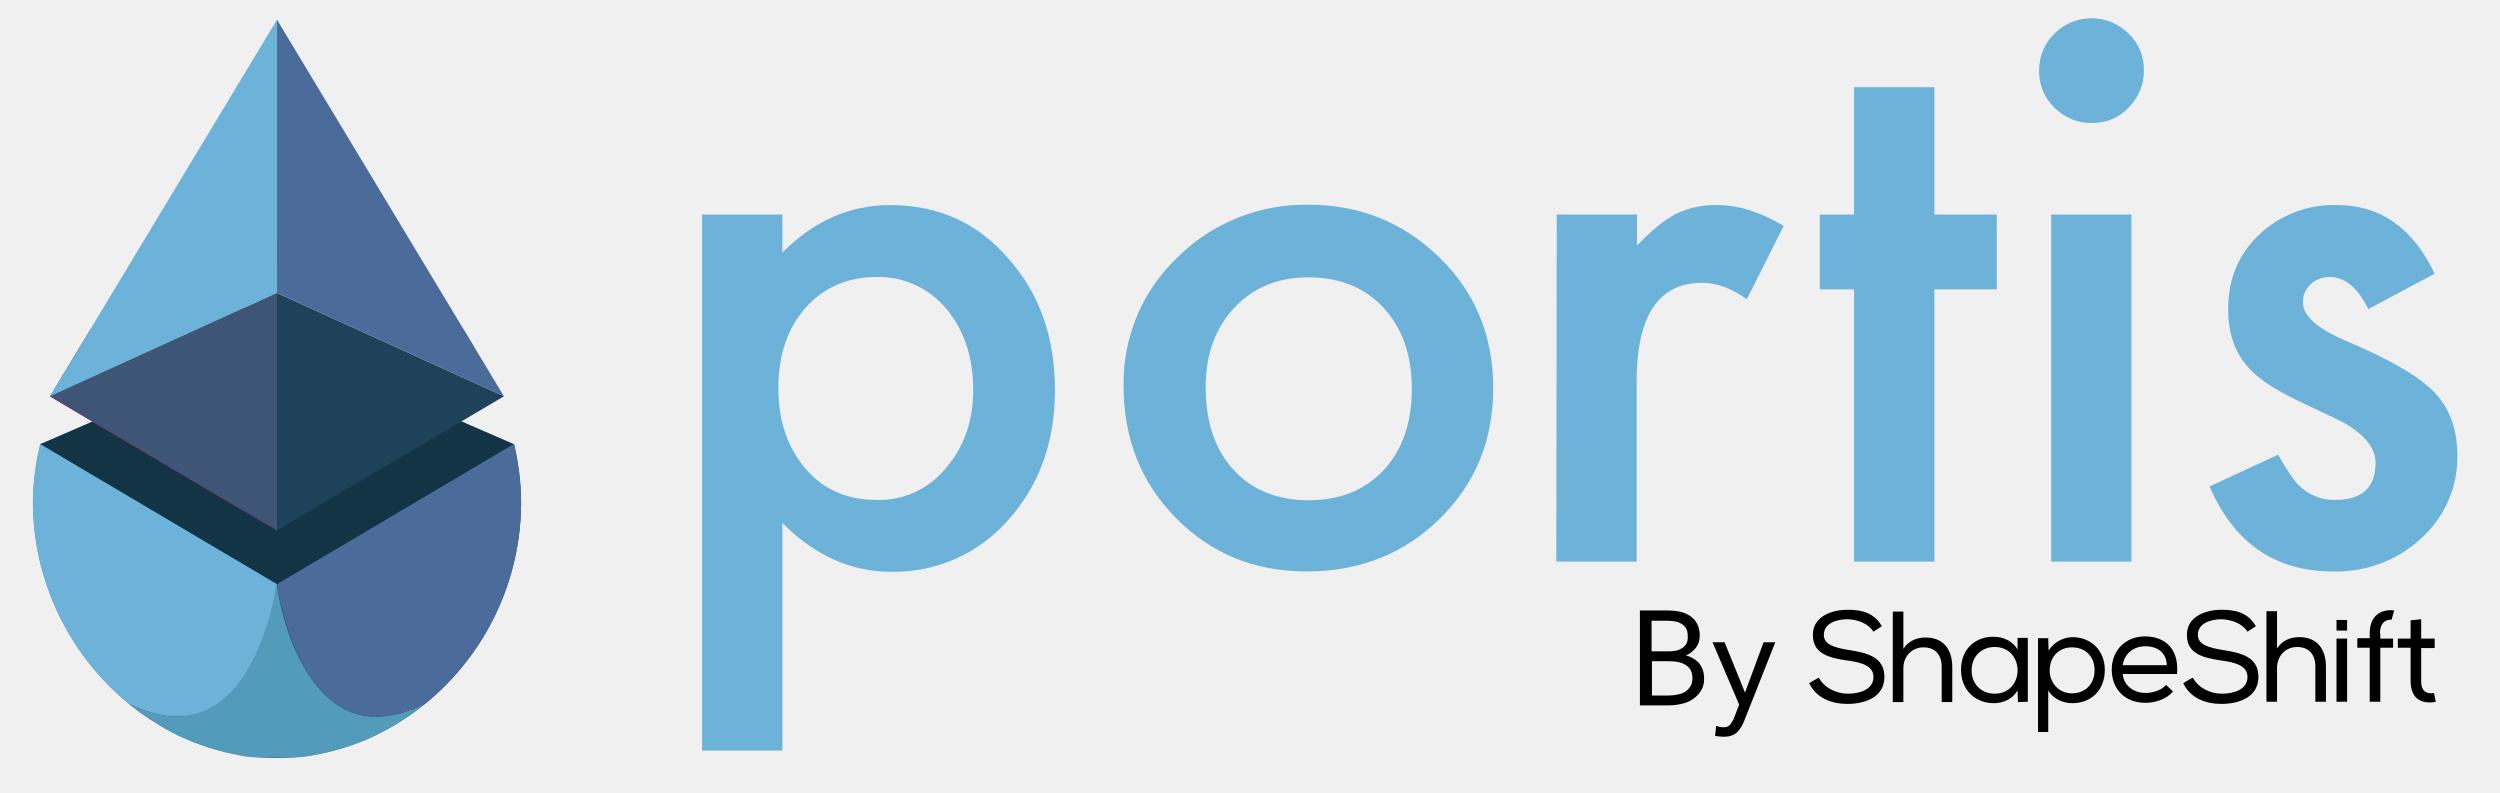
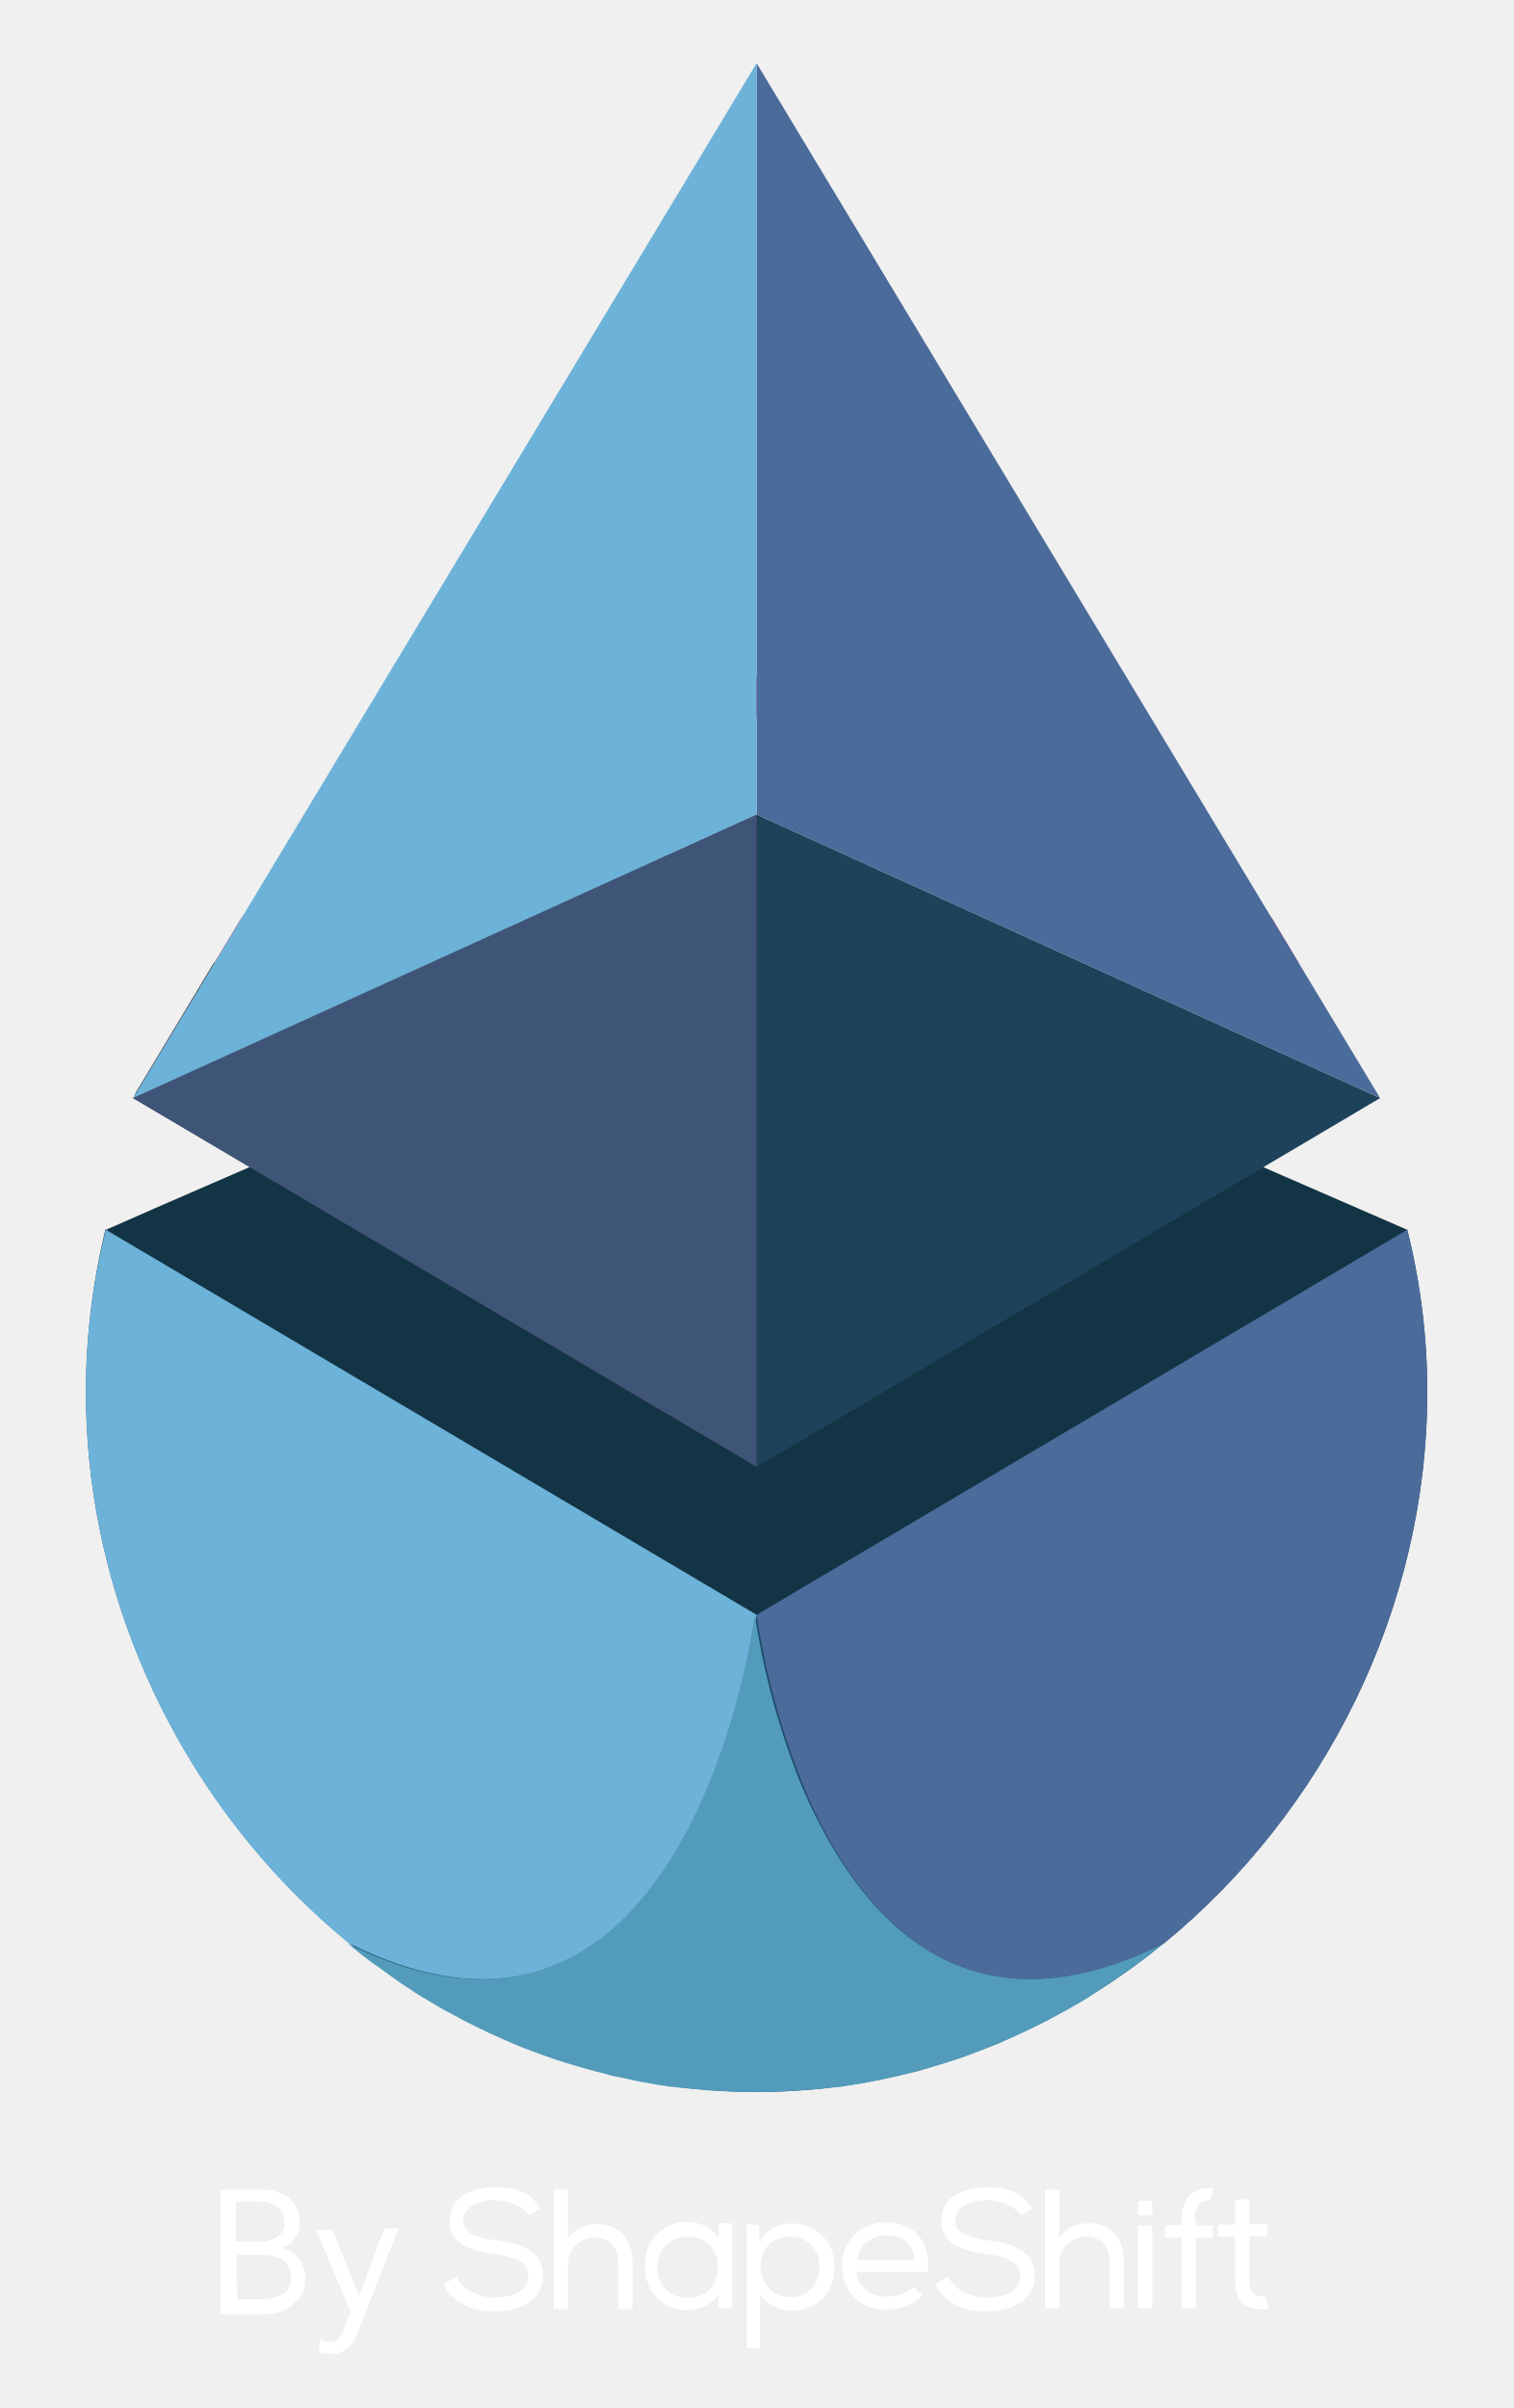
- <svg xmlns="http://www.w3.org/2000/svg" version="1.1" id="Layer_1" x="0px" y="0px" viewBox="0 0 685.1 217.1" style="enable-background:new 0 0 685.1 217.1;" xml:space="preserve">
-   <style type="text/css">
- 	.st0{fill:#133444;}
- 	.st1{fill:#C42370;}
- 	.st2{fill:#1C4D6B;}
- 	.st3{fill:#1D4259;}
- 	.st4{fill:#4B6B9A;}
- 	.st5{fill:#343535;}
- 	.st6{fill:#3E5578;}
- 	.st7{fill:#6DB2D8;}
- 	.st8{fill:#335F8A;}
- 	.st9{fill:#529BBA;}
- </style>
-   <g id="Layer_2_1_">
-     <g id="Layer_1-2">
-       <g id="Layer_2-2">
-         <g id="Layer_1-2-2">
-           <polygon class="st0" points="11,121.7 15.9,119.6 75.9,93.5 140.8,121.7 116.4,172.1 56.8,180.5 12,132.1     " />
-           <path class="st1" d="M127.3,90.7c-10.7-12.9-25.9-21.3-42.5-23.5c-0.4,0-0.7-0.1-1.1-0.1c-5.2-0.6-10.4-0.6-15.6,0      c-0.4,0-0.7,0.1-1.1,0.1c-16.6,2.2-31.8,10.6-42.5,23.5l0,0l-2.7,4.5l-4.5,7.5l-3.3,5.5l0,0c0,0.2-0.1,0.3-0.2,0.4v0.1L21,113      l46,27.2l8.9,5.2v-65l-8.9,4v-9.7l8.9-4l8.9,4L130,95.2L127.3,90.7z" />
-           <path class="st2" d="M142.8,137.9c-0.1,21.3-9.7,41.4-26.2,54.9c-6.3,5.1-13.4,9.1-21.1,11.7c-6.3,2.1-12.9,3.2-19.5,3.2      c-37,0-66.9-32.9-66.9-69.8c0-5.5,0.7-10.9,2-16.2L76,160.1l64.9-38.4C142.1,127,142.8,132.4,142.8,137.9z" />
-           <polygon points="68.1,67 75.9,70.6 67,74.6 67,66.6     " />
-           <polygon points="67,84.4 75.9,80.3 75.9,145.3 67,140.1     " />
-           <polygon class="st3" points="75.9,80.3 75.9,145.3 138.1,108.6     " />
-           <polygon class="st4" points="75.9,5.4 75.9,80.3 138.1,108.6     " />
-           <path class="st5" d="M75.9,80.3v65l-8.9-5.2l-53.2-31.5l0,0c0-0.2,0.1-0.3,0.2-0.4l0,0l7.8-12.9L67,74.8v9.8L75.9,80.3z" />
-           <polygon class="st6" points="75.9,80.3 75.9,145.3 67,140.1 13.8,108.6 13.7,108.6 13.8,108.5 67,84.4     " />
-           <polygon class="st7" points="75.9,5.4 75.9,80.3 13.7,108.6     " />
-           <path class="st8" d="M50.7,202.4c0.9,0.4,1.9,0.8,2.8,1.2C52.6,203.2,51.7,202.8,50.7,202.4z" />
-           <path class="st8" d="M53.5,203.5c0.9,0.4,1.9,0.7,2.9,1C55.4,204.2,54.5,203.9,53.5,203.5z" />
-           <path class="st8" d="M58.9,205.3c0.8,0.2,1.5,0.4,2.2,0.6L58.9,205.3z" />
-           <path class="st7" d="M11,121.7l64.9,38.4c-0.9,5.8-2.4,11.5-4.7,17c-5.2,12.6-15.7,25.8-36,15.7l0,0      c-16.5-13.5-26.1-33.7-26.2-55C9,132.4,9.7,127,11,121.7z" />
-           <path class="st9" d="M116.4,192.9L116.4,192.9c-0.4,0.3,0,0-1.3,1.1l-0.6,0.4l-0.9,0.6l-1.1,0.8c1.1-0.8-0.9,0.6-1.3,0.9      c-0.4,0.2-0.7,0.4-1.1,0.7l-0.7,0.5c-0.2,0.1-0.5,0.3-0.7,0.5c0,0-0.3,0.3-0.4,0.3c0.4-0.3-0.5,0.2-0.9,0.5      c-0.5,0.2-0.9,0.4-1.3,0.7l-1.4,0.7l-0.6,0.3c-0.4,0.2-0.2,0-0.6,0.3s-0.9,0.4-1.4,0.7s0,0-1.7,0.8c1.7-0.8,0,0-0.9,0.4      c0.9-0.4-1.6,0.6-2.7,1c-0.4,0.1-2.6,0.8-3,0.9s-0.9,0.3-1.3,0.4c-0.8,0.2-1.5,0.4-2.2,0.6c-0.3,0.1-0.6,0.1-0.8,0.2l-0.5,0.1      l-1.2,0.3c-0.4,0.1-0.7,0.1-1.1,0.2s-0.7,0.1-1,0.2s-0.8,0.1-1.1,0.2c-0.2,0-0.4,0-0.5,0.1l-0.8,0.1h-0.4      c-0.3,0-0.6,0.1-0.9,0.1s-0.8,0.1-1.2,0.1H70.6c-0.4,0-0.8-0.1-1.2-0.1c-0.3,0-0.6,0-0.9-0.1h-0.4c-0.3,0-0.6-0.1-0.8-0.1      c-0.2,0-0.4,0-0.5-0.1c-0.4,0-0.7-0.1-1.1-0.2c-0.3,0-0.7-0.1-1-0.2c-0.3-0.1-0.7-0.1-1.1-0.2l-1.2-0.3l-0.5-0.1      c-0.3,0-0.6-0.1-0.8-0.2c-0.8-0.2-1.5-0.4-2.2-0.6l-1.3-0.4c-0.4-0.1-0.8-0.2-1.2-0.4c-1-0.3-1.9-0.7-2.9-1s-1.9-0.8-2.8-1.2      c-0.4-0.2-0.9-0.4-1.4-0.6c-0.5-0.2-1-0.4-1.4-0.7c-0.5-0.2-0.9-0.4-1.3-0.7l0,0c-0.4-0.2-0.9-0.5-1.3-0.7      c-0.4-0.2-0.7-0.4-1-0.6c-1-0.6-1.6-1-1-0.6l-0.6-0.4l-1.1-0.7l-0.4-0.2l-1-0.7c-0.4-0.3-0.8-0.5-1.2-0.8s-0.9-0.6-1.3-0.9      s-0.8-0.7-1.1-0.9l-0.4-0.3c-0.4-0.2-0.7-0.5-1-0.8l0,0c20.3,10.1,30.7-3.3,35.9-15.8c2.2-5.5,3.8-11.2,4.7-17      c0.9,5.9,2.4,11.7,4.7,17.2C85.9,189.6,96.1,202.9,116.4,192.9z" />
-           <path class="st8" d="M90.7,205.9c0.8-0.2,1.5-0.4,2.2-0.6L90.7,205.9z" />
-           <path class="st8" d="M95.4,204.5c1-0.3,1.9-0.6,2.9-1C97.3,203.9,96.4,204.2,95.4,204.5z" />
-           <path class="st8" d="M98.1,203.6c0.9-0.4,2.1-0.8,3-1.3C100.1,202.8,99,203.2,98.1,203.6z" />
-           <path class="st4" d="M142.8,137.9c-0.1,21.3-9.7,41.4-26.2,54.9c-20.3,10.1-30.8-3.2-36-15.7c-2.2-5.5-3.8-11.2-4.7-17      l64.9-38.4C142.1,127,142.8,132.4,142.8,137.9z" />
-         </g>
-       </g>
-       <path class="st7" d="M214.4,205.7h-22V58.8h22v10.4c8.7-8.7,18.5-13,29.5-13c13.1,0,23.9,4.8,32.3,14.5    c8.6,9.6,12.9,21.6,12.9,36.2c0,14.3-4.3,26.1-12.8,35.6c-8,9.2-19.8,14.4-32,14.2c-11.1,0-21.1-4.5-29.9-13.4V205.7L214.4,205.7z     M266.7,106.9c0-9.1-2.5-16.5-7.4-22.3c-4.6-5.6-11.6-8.8-18.9-8.7c-8.1,0-14.6,2.8-19.6,8.4s-7.5,13-7.5,22.1    c0,8.9,2.5,16.3,7.5,22.1c5,5.8,11.5,8.5,19.5,8.5c7.3,0.2,14.2-3,18.8-8.6C264.1,122.7,266.7,115.5,266.7,106.9L266.7,106.9z" />
-       <path class="st7" d="M307.9,105.7c-0.2-13.2,5.1-26,14.7-35.1c9.5-9.5,22.5-14.7,35.9-14.5c14.2,0,26.2,4.9,36.1,14.6    s14.6,21.6,14.6,35.7c0,14.3-4.9,26.2-14.7,35.8s-22,14.4-36.4,14.4s-26.2-4.9-35.8-14.6S307.9,120.2,307.9,105.7z M330.4,106.1    c0,9.5,2.5,17,7.6,22.6c5.1,5.6,12.1,8.4,20.6,8.4s15.5-2.8,20.6-8.3s7.7-12.9,7.7-22.2s-2.6-16.6-7.7-22.2S367.1,76,358.6,76    s-15.2,2.8-20.4,8.4S330.4,97.2,330.4,106.1z" />
-       <path class="st7" d="M426.6,58.8h22v8.5c4-4.2,7.6-7.1,10.7-8.7c3.5-1.7,7.4-2.5,11.3-2.4c5.8,0,11.8,1.9,18.2,5.7L478.7,82    c-4.2-3-8.2-4.5-12.2-4.5c-12,0-18,9-18,27.1v49.3h-22C426.5,153.9,426.6,58.8,426.6,58.8z" />
-       <path class="st7" d="M530.1,79.3v74.6h-22V79.3h-9.4V58.8h9.4V23.9h22v34.9h17.1v20.5H530.1z" />
-       <path class="st7" d="M558.8,19.2c0-3.8,1.5-7.4,4.2-10c5.6-5.6,14.7-5.6,20.3,0c2.8,2.6,4.3,6.3,4.2,10.1    c0.1,3.8-1.5,7.5-4.2,10.2c-2.6,2.8-6.3,4.3-10.1,4.2c-3.8,0.1-7.5-1.5-10.2-4.2C560.2,26.8,558.7,23.1,558.8,19.2z M584.1,58.8    v95.1h-22V58.8H584.1z" />
-       <path class="st7" d="M667.2,75L649,84.7c-2.9-5.9-6.4-8.8-10.6-8.8c-1.9,0-3.8,0.7-5.2,2c-1.4,1.3-2.2,3.2-2.1,5.1    c0,3.6,4.2,7.3,12.7,10.8c11.7,5,19.5,9.6,23.5,13.9s6.1,9.9,6.1,17.1c0.2,8.8-3.6,17.2-10.2,23c-6.5,5.9-15,9-23.8,8.8    c-16,0-27.2-7.8-33.9-23.3l18.8-8.7c2.6,4.6,4.6,7.5,6,8.7c2.6,2.4,6,3.8,9.6,3.7c7.4,0,11.1-3.4,11.1-10.2    c0-3.9-2.9-7.6-8.6-10.9c-2.2-1.1-4.4-2.2-6.6-3.2s-4.5-2.1-6.7-3.2c-6.4-3.1-10.9-6.2-13.5-9.4c-3.3-4-5-9.1-5-15.3    c0-8.3,2.8-15.1,8.5-20.5c5.7-5.4,13.3-8.3,21.1-8.1C652.2,56.1,661.2,62.4,667.2,75z" />
+ <svg xmlns="http://www.w3.org/2000/svg" viewBox="0 0 340 541" width="340" height="541">
+   <style>tspan { white-space:pre }.shp0 { fill: #133444 } .shp1 { fill: #c42370 } .shp2 { fill: #1c4d6b } .shp3 { fill: #000000 } .shp4 { fill: #1d4259 } .shp5 { fill: #4b6b9a } .shp6 { fill: #343535 } .shp7 { fill: #3e5578 } .shp8 { fill: #6db2d8 } .shp9 { fill: #335f8a } .shp10 { fill: #529bba } .shp11 { fill: #ffffff } </style>
+   <g>
+     <g>
+       <path class="shp0" d="M23.8 276.3L34.7 271.5L170 212.7L316.2 276.3L261.3 389.7L127 408.7L26 299.7L23.8 276.3Z" />
+       <path class="shp1" d="M285.8 206.3C261.7 177.2 227.4 158.3 190 153.3C189.2 153.2 188.4 153.1 187.6 153C175.9 151.6 164.1 151.6 152.4 153C151.6 153.1 150.8 153.2 150 153.3C112.5 158.3 78.3 177.2 54.2 206.3L54.2 206.3L48.1 216.4L38 233.2L30.6 245.5L30.6 245.5C30.5 245.8 30.3 246.2 30.2 246.5L30.1 246.7L46.5 256.4L150 317.7L170 329.5L170 183L150 192.1L150 170.2L170 161.1L190 170.2L291.9 216.5L285.8 206.3Z" />
+       <path class="shp2" d="M320.7 312.7C320.7 361.5 297.5 407.1 261.6 436.5C247.5 448.1 231.3 457.1 214 462.9C199.8 467.6 185 470 170.1 470C86.8 470 19.3 396 19.3 312.7C19.3 300.4 20.8 288.2 23.7 276.2L170 362.8L316.2 276.3C319.2 288.2 320.7 300.5 320.7 312.7Z" />
+       <path class="shp3" d="M152.4 153.1L170 161.1L150 170.2L150 152L152.4 153.1Z" />
+       <path class="shp3" d="M150 192.1L170 183L170 329.6L150 317.7L150 192.1Z" />
+       <path class="shp4" d="M170 183L170 329.6L310.1 246.7L170 183Z" />
+       <path class="shp5" d="M170 14.2L170 183L310.1 246.7L170 14.2Z" />
+       <path class="shp6" d="M170 183L170 329.5L150 317.7L30 246.7L29.8 246.6L30.1 246.5C30.2 246.2 30.4 245.8 30.5 245.5L30.5 245.5L48 216.4L150 170.2L150 192.2L170 183Z" />
+       <path class="shp7" d="M170 183L170 329.6L150 317.7L30 246.8L29.9 246.7L30.1 246.6L150 192.1L170 183Z" />
+       <path class="shp8" d="M170 14.2L170 183L29.9 246.7L170 14.2Z" />
+       <path class="shp9" d="M113.3 458C115.4 458.9 117.5 459.8 119.6 460.6C117.5 459.8 115.4 459 113.3 458Z" />
+       <path class="shp9" d="M119.6 460.6C121.7 461.4 123.9 462.2 126.1 462.9C123.9 462.2 121.7 461.5 119.6 460.6Z" />
+       <path class="shp9" d="M131.6 464.7C133.3 465.2 134.9 465.6 136.6 466C135 465.6 133.3 465.1 131.6 464.7Z" />
+       <path class="shp8" d="M23.8 276.3L170 362.8C168 376 164.5 388.8 159.5 401.2C147.8 429.5 124.2 459.4 78.4 436.6L78.4 436.6C42.4 407.2 19.3 361.5 19.3 312.7C19.3 300.5 20.8 288.2 23.8 276.3Z" />
+       <path class="shp10" d="M261.5 436.6L261.1 436.9C260.3 437.5 259.6 438.1 258.8 438.7L258.6 438.9C257.8 439.6 256.9 440.2 256.1 440.8C255.2 441.5 254.3 442.2 253.3 442.8C252.3 443.4 251.4 444.1 250.5 444.8C249.6 445.5 248.8 445.9 248 446.5L247.5 446.8C246.6 447.4 245.7 447.9 244.9 448.5C244.8 448.6 244.7 448.6 244.6 448.7C243.7 449.3 242.8 449.8 241.9 450.3C241 450.8 239.9 451.5 238.9 452C237.9 452.6 236.9 453.1 235.9 453.6L235.8 453.7C234.8 454.2 233.8 454.7 232.8 455.2C231.8 455.7 230.8 456.2 229.7 456.7C228.6 457.2 227.6 457.7 226.6 458.1C224.5 459 222.4 459.9 220.3 460.7C218.2 461.5 216 462.3 213.8 463C212.9 463.3 212.1 463.6 211.2 463.8C210.3 464.1 209.2 464.4 208.3 464.7C206.6 465.2 205 465.6 203.3 466C202.7 466.2 202 466.3 201.4 466.5L200.3 466.7C199.4 466.9 198.5 467.1 197.6 467.3C196.7 467.5 196 467.6 195.1 467.8C194.2 468 193.6 468.1 192.8 468.2C192 468.3 191.1 468.5 190.3 468.6C189.9 468.7 189.5 468.7 189.1 468.8L187.2 469L186.1 469.1C185.4 469.2 184.7 469.3 184 469.3C183.1 469.4 182.3 469.5 181.4 469.5C180.7 469.5 180.1 469.6 179.4 469.7C178.7 469.7 178.2 469.8 177.6 469.8L177.5 469.8C176.8 469.8 176.1 469.9 175.5 469.9C174.6 469.9 173.6 470 172.7 470C171.8 470 170.8 470 169.8 470C168.8 470 167.9 470 166.9 470C165.9 470 165 470 164.1 469.9C163.4 469.9 162.7 469.8 162 469.8L161.9 469.8C161.3 469.8 160.7 469.7 160.1 469.7C159.5 469.7 158.8 469.6 158.1 469.5C157.2 469.4 156.4 469.4 155.5 469.3C154.8 469.2 154.1 469.2 153.4 469.1L152.4 469C151.8 468.9 151.1 468.8 150.5 468.8C150.1 468.8 149.7 468.7 149.3 468.6C148.5 468.5 147.6 468.4 146.8 468.2C146 468.1 145.3 467.9 144.5 467.8C143.7 467.7 142.9 467.5 142 467.3C141.2 467.1 140.2 466.9 139.3 466.7L138.2 466.5C137.6 466.4 136.9 466.2 136.3 466C134.6 465.6 133 465.1 131.3 464.7L128.3 463.8C127.4 463.5 126.6 463.3 125.7 463C123.5 462.3 121.4 461.5 119.2 460.7C117 459.9 114.9 459 112.9 458.1C111.9 457.6 110.8 457.2 109.8 456.7C108.8 456.2 107.7 455.7 106.7 455.2C105.7 454.7 104.7 454.2 103.7 453.7L103.6 453.6C102.6 453.1 101.6 452.5 100.6 452C99.6 451.5 98.6 450.9 97.6 450.3C96.6 449.7 95.8 449.2 94.9 448.7L94.6 448.5C93.7 448 92.8 447.4 92 446.8L91.5 446.5C90.7 446 89.8 445.4 89 444.8C88.2 444.2 87.1 443.5 86.2 442.8C85.3 442.1 84.4 441.5 83.4 440.8C82.5 440.1 81.7 439.5 80.9 438.9L80.7 438.7C79.9 438.1 79.2 437.5 78.4 436.9L78 436.6C123.7 459.4 147.4 429.4 159.1 401.2C164.1 388.9 167.6 376 169.6 362.8C171.6 376 175.1 388.8 180.1 401.2C192.2 429.4 215.8 459.3 261.5 436.6Z" />
+       <path class="shp9" d="M203.3 466C205 465.6 206.7 465.1 208.3 464.7C206.7 465.2 205 465.6 203.3 466Z" />
+       <path class="shp9" d="M213.9 463C216.1 462.3 218.2 461.5 220.4 460.7C218.3 461.5 216.1 462.2 213.9 463Z" />
+       <path class="shp9" d="M220.4 460.6C222.5 459.8 224.6 458.9 226.7 458C224.7 459 222.5 459.8 220.4 460.6Z" />
+       <path class="shp5" d="M320.7 312.7C320.7 361.5 297.5 407.1 261.6 436.6C215.9 459.4 192.2 429.4 180.5 401.2C175.5 388.9 172 376 170 362.8L316.2 276.3C319.2 288.2 320.7 300.5 320.7 312.7Z" />
    </g>
  </g>
  <g>
    <g>
      <g>
        <g>
-           <path d="M640.3,192.3h2.9v-17.3h-2.9V192.3z" />
+           <path class="shp11" d="M255.7 518.6L258.9 518.6L258.9 500L255.7 500L255.7 518.6Z" />
        </g>
-         <rect x="640.3" y="169.9" width="2.9" height="2.9" />
+         <path class="shp11" d="M255.7 494.5L258.9 494.5L258.9 497.7L255.7 497.7L255.7 494.5Z" />
        <g>
-           <path d="M506.3,169.7c-3.2,0-6.5,1.2-6.5,4.3c0,2.7,3.1,3.5,6.7,4.1c5,0.8,9.9,1.8,9.9,7.4c0,5.6-5.4,7.4-10.1,7.4      c-4.4,0-8.6-1.6-10.5-5.7l2.6-1.5c1.6,2.9,4.9,4.4,8,4.4c3,0,7-1,7-4.6c0-3.1-3.4-4-7.2-4.5c-4.8-0.7-9.4-1.8-9.4-6.9      c-0.1-5.2,5.2-7,9.5-7c3.7,0,7.2,0.7,9.4,4.5l-2.3,1.5C511.9,170.8,509.1,169.8,506.3,169.7z" />
+           <path class="shp11" d="M111.1 494.3C107.8 494.3 104.1 495.6 104.1 499C104.1 501.8 107.4 502.8 111.4 503.3C116.7 504.1 122 505.3 122 511.3C122 517.3 116.2 519.3 111 519.3C106.2 519.3 101.7 517.6 99.7 513.2L102.5 511.5C104.2 514.7 107.8 516.2 111.1 516.2C114.4 516.2 118.7 515.2 118.7 511.2C118.7 507.9 115 506.9 111.1 506.4C106 505.6 101 504.4 101 498.9C101 493.3 106.6 491.4 111.3 491.4C115.3 491.4 119.1 492.2 121.4 496.2L118.9 497.7C117.1 495.3 114.1 494.3 111.1 494.3Z" />
        </g>
        <g>
-           <path d="M521.6,167.6v10.2c1.5-2.3,3.8-3.1,6.1-3.1c4.9,0,7.3,3.3,7.3,8.1v9.6h-2.9v-9.6c0-3.4-1.8-5.4-5-5.4s-5.5,2.5-5.5,5.7      v9.3h-2.9v-24.8L521.6,167.6L521.6,167.6z" />
+           <path class="shp11" d="M127.6 492L127.6 503C129.3 500.5 131.8 499.7 134.1 499.7C139.4 499.7 142.1 503.2 142.1 508.3L142.1 518.8L138.9 518.8L138.9 508.5C138.9 504.8 136.9 502.7 133.6 502.7C130.3 502.7 127.6 505.4 127.6 508.8L127.6 518.8L124.4 518.8L124.4 492L127.6 492L127.6 492Z" />
        </g>
        <g>
-           <path d="M553,192.4l-0.1-3.2c-1.4,2.4-4,3.5-6.5,3.5c-5,0-9-3.5-9-9.2c0-5.7,4-9.1,9-9c2.6,0,5.2,1.2,6.5,3.5l0-3.2h2.8v17.5      L553,192.4L553,192.4z M546.6,177.3c-3.5,0-6.3,2.5-6.3,6.4c0,3.9,2.8,6.4,6.3,6.4C555,190.1,555,177.3,546.6,177.3L546.6,177.3      z" />
+           <path fill-rule="evenodd" class="shp11" d="M161.5 515.2C160 517.9 157.2 519 154.5 519C149 519 144.9 515.2 144.9 509C144.9 502.8 149.2 499.2 154.5 499.2C157.3 499.2 160.1 500.5 161.5 503L161.5 499.5L164.5 499.5L164.5 518.4L161.5 518.7L161.5 515.2ZM147.7 509.3C147.7 513.5 150.7 516.3 154.5 516.3C163.6 516.3 163.6 502.3 154.5 502.5C150.7 502.5 147.7 505.2 147.7 509.3Z" />
        </g>
        <g>
-           <path d="M558.5,174.9h2.8l0.1,3.4c1.4-2.3,4-3.7,6.7-3.7c5,0.1,8.7,3.7,8.7,9c0,5.5-3.7,9.1-8.9,9.1c-2.5,0-5.2-1.1-6.6-3.5      v11.4h-2.8V174.9z M574,183.7c0-3.9-2.6-6.3-6.2-6.3c-3.7,0-6.1,2.7-6.1,6.3c0,3.6,2.6,6.3,6.1,6.3      C571.3,190,574,187.6,574,183.7z" />
+           <path fill-rule="evenodd" class="shp11" d="M167.5 499.8L170.5 499.8L170.7 503.5C172.2 501 175 499.5 178 499.5C183.5 499.7 187.5 503.5 187.5 509.3C187.5 515.3 183.5 519.1 177.9 519.1C175.2 519.1 172.3 517.9 170.8 515.3L170.8 527.6L167.8 527.6L167.8 499.9L167.5 499.9L167.5 499.8ZM184.1 509.3C184.1 505 181.3 502.5 177.5 502.5C173.5 502.5 170.9 505.3 170.9 509.3C170.9 513.1 173.7 516.1 177.5 516.1C181.3 516.1 184.1 513.6 184.1 509.3Z" />
        </g>
        <g>
-           <path d="M595.5,189.5c-1.8,2.1-4.8,3.1-7.6,3.1c-5.4,0-9.2-3.6-9.2-9.1c0-5.3,3.8-9.1,9.1-9.1c5.4,0,9.4,3.3,8.8,10.3h-14.9      c0.3,3.2,3,5.2,6.3,5.2c2,0,4.4-0.8,5.6-2.2L595.5,189.5L595.5,189.5z M593.8,182.3c-0.1-3.4-2.5-5.2-5.9-5.2      c-3,0-5.7,1.8-6.2,5.2L593.8,182.3L593.8,182.3z" />
+           <path fill-rule="evenodd" class="shp11" d="M199.2 518.9C193.4 518.9 189.2 515.1 189.2 509.1C189.2 503.5 193.4 499.3 199 499.3C204.8 499.3 209.1 502.8 208.5 510.4L192.4 510.4C192.7 513.9 195.6 516 199.2 516C201.4 516 204 515.2 205.2 513.7L207.3 515.6C205.3 517.9 202.2 518.9 199.2 518.9ZM199.2 502.2C195.9 502.2 193.1 504.2 192.6 507.8L205.5 507.8C205.3 504.1 202.8 502.2 199.2 502.2Z" />
        </g>
        <g>
-           <path d="M608.8,169.7c-3.2,0-6.5,1.2-6.5,4.3c0,2.7,3.1,3.5,6.7,4.1c5,0.8,9.9,1.8,9.9,7.4c0,5.6-5.4,7.4-10.1,7.4      c-4.4,0-8.6-1.6-10.5-5.7l2.6-1.5c1.6,2.9,4.9,4.4,8,4.4c3,0,7-1,7-4.6c0-3.1-3.4-4-7.2-4.5c-4.8-0.7-9.4-1.8-9.4-6.9      c-0.1-5.2,5.2-7,9.5-7c3.7,0,7.2,0.7,9.4,4.5l-2.3,1.5C614.4,170.8,611.5,169.8,608.8,169.7z" />
+           <path class="shp11" d="M221.6 494.3C218.3 494.3 214.6 495.6 214.6 499C214.6 501.8 217.9 502.8 221.9 503.3C227.2 504.1 232.5 505.3 232.5 511.3C232.5 517.3 226.7 519.3 221.5 519.3C216.7 519.3 212.2 517.6 210.2 513.2L213 511.5C214.7 514.7 218.3 516.2 221.6 516.2C224.9 516.2 229.2 515.2 229.2 511.2C229.2 507.9 225.5 506.9 221.6 506.4C216.5 505.6 211.5 504.4 211.5 498.9C211.5 493.3 217.1 491.4 221.8 491.4C225.8 491.4 229.6 492.2 231.9 496.2L229.4 497.7C227.6 495.3 224.6 494.3 221.6 494.3Z" />
        </g>
        <g>
-           <path d="M624,167.5v10.2c1.5-2.3,3.8-3.1,6.1-3.1c4.9,0,7.3,3.3,7.3,8.1v9.6h-2.9v-9.6c0-3.4-1.8-5.4-5-5.4s-5.5,2.5-5.5,5.7      v9.3h-2.9v-24.8L624,167.5L624,167.5z" />
+           <path class="shp11" d="M238 491.8L238 502.8C239.7 500.3 242.2 499.5 244.5 499.5C249.8 499.5 252.5 503 252.5 508.1L252.5 518.6L249.3 518.6L249.3 508.3C249.3 504.6 247.3 502.5 244 502.5C240.7 502.5 238 505.2 238 508.6L238 518.6L234.8 518.6L234.8 491.9L238 491.9L238 491.8Z" />
        </g>
        <g>
-           <polygon points="648.8,192.4 648.8,192.4 648.7,192.4     " />
-           <path d="M652.2,173.6c0-2.6,1.2-3.8,3.1-3.8c0,0,0.1,0,0.1,0l0.7-2.5c-0.3,0-0.6-0.1-0.8-0.1c-3.7,0-5.9,2.3-5.9,6.3v1.4h-3.4      v2.6h3.4v14.8h2.9v-14.8h3.5V175h-3.5V173.6z" />
+           <path class="shp11" d="M264.6 518.7L264.6 518.7L264.6 518.7Z" />
+           <path class="shp11" d="M268.4 498.5C268.4 495.7 269.7 494.3 271.7 494.3C271.7 494.3 271.7 494.3 271.9 494.3L272.6 491.6C272.3 491.6 271.9 491.6 271.8 491.6C267.8 491.6 265.5 494.1 265.5 498.4L265.5 499.9L261.8 499.9L261.8 502.7L265.5 502.7L265.5 518.6L268.7 518.6L268.7 502.7L272.5 502.7L272.5 500L268.7 500L268.7 498.5L268.4 498.5Z" />
        </g>
-         <path d="M667,189.9c-0.2,0-0.5,0.1-0.7,0.1c-2.1,0-2.8-1.3-2.8-3.4v-9h3.7V175h-3.7v-5.3l-2.9,0.3v5h-3.5v2.5h3.5v9     c0,3.9,1.8,6.1,5.5,6c0.5,0,0.9-0.1,1.4-0.2L667,189.9z" />
+         <path class="shp11" d="M284.4 515.9C284.2 515.9 283.9 515.9 283.7 515.9C281.4 515.9 280.7 514.4 280.7 512.2L280.7 502.4L284.7 502.4L284.7 499.7L280.7 499.7L280.7 494L277.5 494.3L277.5 499.8L273.7 499.8L273.7 502.5L277.5 502.5L277.5 512.3C277.5 516.5 279.5 518.8 283.5 518.8C284 518.8 284.5 518.8 285 518.6L284.4 515.9Z" />
      </g>
    </g>
    <g>
-       <path d="M462,179.6c1-0.4,1.8-1,2.5-1.8c0.9-1,1.3-2.3,1.3-3.7c0-1.3-0.3-2.4-0.8-3.3c-0.5-0.9-1.2-1.6-2-2.1    c-0.8-0.5-1.7-0.9-2.7-1.1c-1-0.2-2-0.3-3-0.3h-7.9v26h7.8c1.5,0,2.8-0.2,4-0.5c1.2-0.3,2.2-0.8,3.1-1.5c0.8-0.6,1.5-1.4,2-2.3    s0.7-1.9,0.7-3c0-1.9-0.6-3.5-1.7-4.6C464.3,180.5,463.2,179.9,462,179.6z M462.2,176.3c-0.3,0.5-0.7,1-1.2,1.3    c-0.5,0.3-1.1,0.6-1.7,0.7c-0.6,0.1-1.2,0.2-1.8,0.2h-4.9v-8.4h4.2c0.8,0,1.6,0.1,2.3,0.2c0.7,0.1,1.3,0.4,1.8,0.7    c0.5,0.3,0.9,0.8,1.2,1.3c0.3,0.5,0.4,1.2,0.4,1.9C462.6,175.1,462.4,175.8,462.2,176.3z M452.5,181.2h5c2,0,3.6,0.4,4.7,1.2    c1.1,0.8,1.6,1.9,1.6,3.5c0,0.8-0.2,1.6-0.5,2.1c-0.4,0.6-0.8,1.1-1.4,1.5c-0.6,0.4-1.3,0.7-2.1,0.8c-0.8,0.2-1.7,0.3-2.6,0.3    h-4.5V181.2z" />
-       <path d="M483.3,176l-5.1,13.8l-5.6-13.8h-3.3l7.3,17.1l-1.3,3.4c-0.3,0.9-0.8,1.6-1.2,2.1c-0.4,0.5-1,0.7-1.8,0.7    c-0.6,0-1.2-0.1-1.7-0.3l-0.3-0.1l-0.3,2.8l0.2,0c0.7,0.1,1.5,0.2,2.2,0.2c1.5,0,2.7-0.4,3.6-1.2c0.8-0.8,1.5-1.9,2-3.2l8.5-21.5    H483.3z" />
+       <path fill-rule="evenodd" class="shp11" d="M66.8 507C67.9 508.2 68.6 509.8 68.6 512C68.6 513.3 68.4 514.3 67.9 515.3C67.4 516.3 66.5 517.1 65.7 517.8C64.7 518.7 63.7 519.2 62.4 519.5C61.1 519.8 59.8 520 58.1 520L49.6 520L49.6 491.9L58.1 491.9C59.1 491.9 60.3 492 61.3 492.2C62.5 492.4 63.5 492.9 64.3 493.4C65.2 494 66 494.7 66.5 495.7C67 496.5 67.3 497.7 67.3 499.2C67.3 500.7 67 502 66 503.2C65.3 504 64.3 504.7 63.3 505C64.6 505.3 66 506 66.8 507ZM63.8 499.1C63.8 498.2 63.6 497.4 63.3 496.9C63 496.4 62.5 495.9 62 495.6C61.5 495.3 60.8 495 60 494.8C59.2 494.6 58.3 494.6 57.5 494.6L53 494.6L53 503.6L58.4 503.6C59.1 503.6 59.7 503.6 60.4 503.4C61 503.3 61.7 502.9 62.2 502.6C62.7 502.3 63.2 501.8 63.5 501.3C63.8 500.8 64 500.1 63.8 499.1ZM53.3 516.6L58.3 516.6C59.3 516.6 60.3 516.5 61.1 516.3C61.9 516.2 62.7 515.8 63.4 515.5C64.1 515.2 64.6 514.7 64.9 514C65.2 513.4 65.4 512.5 65.4 511.7C65.4 510.1 64.9 508.7 63.7 507.9C62.5 507.1 60.9 506.6 58.7 506.6L53.2 506.6C53.2 506.6 53.2 516.8 53.3 516.6Z" />
+       <path class="shp11" d="M86.2 501L80.7 515.9L74.7 501L71 501L78.8 519.4L77.3 523.1C77 524.1 76.5 524.9 76 525.4C75.5 525.9 74.8 526.1 74 526.1C73.3 526.1 72.7 525.9 72.2 525.8L71.9 525.6L71.6 528.6L71.9 528.6C72.7 528.8 73.6 528.8 74.4 528.8C76.1 528.8 77.4 528.3 78.2 527.5C79 526.7 79.9 525.5 80.4 524L89.5 500.7L86.2 500.7L86.2 501Z" />
    </g>
  </g>
</svg>
